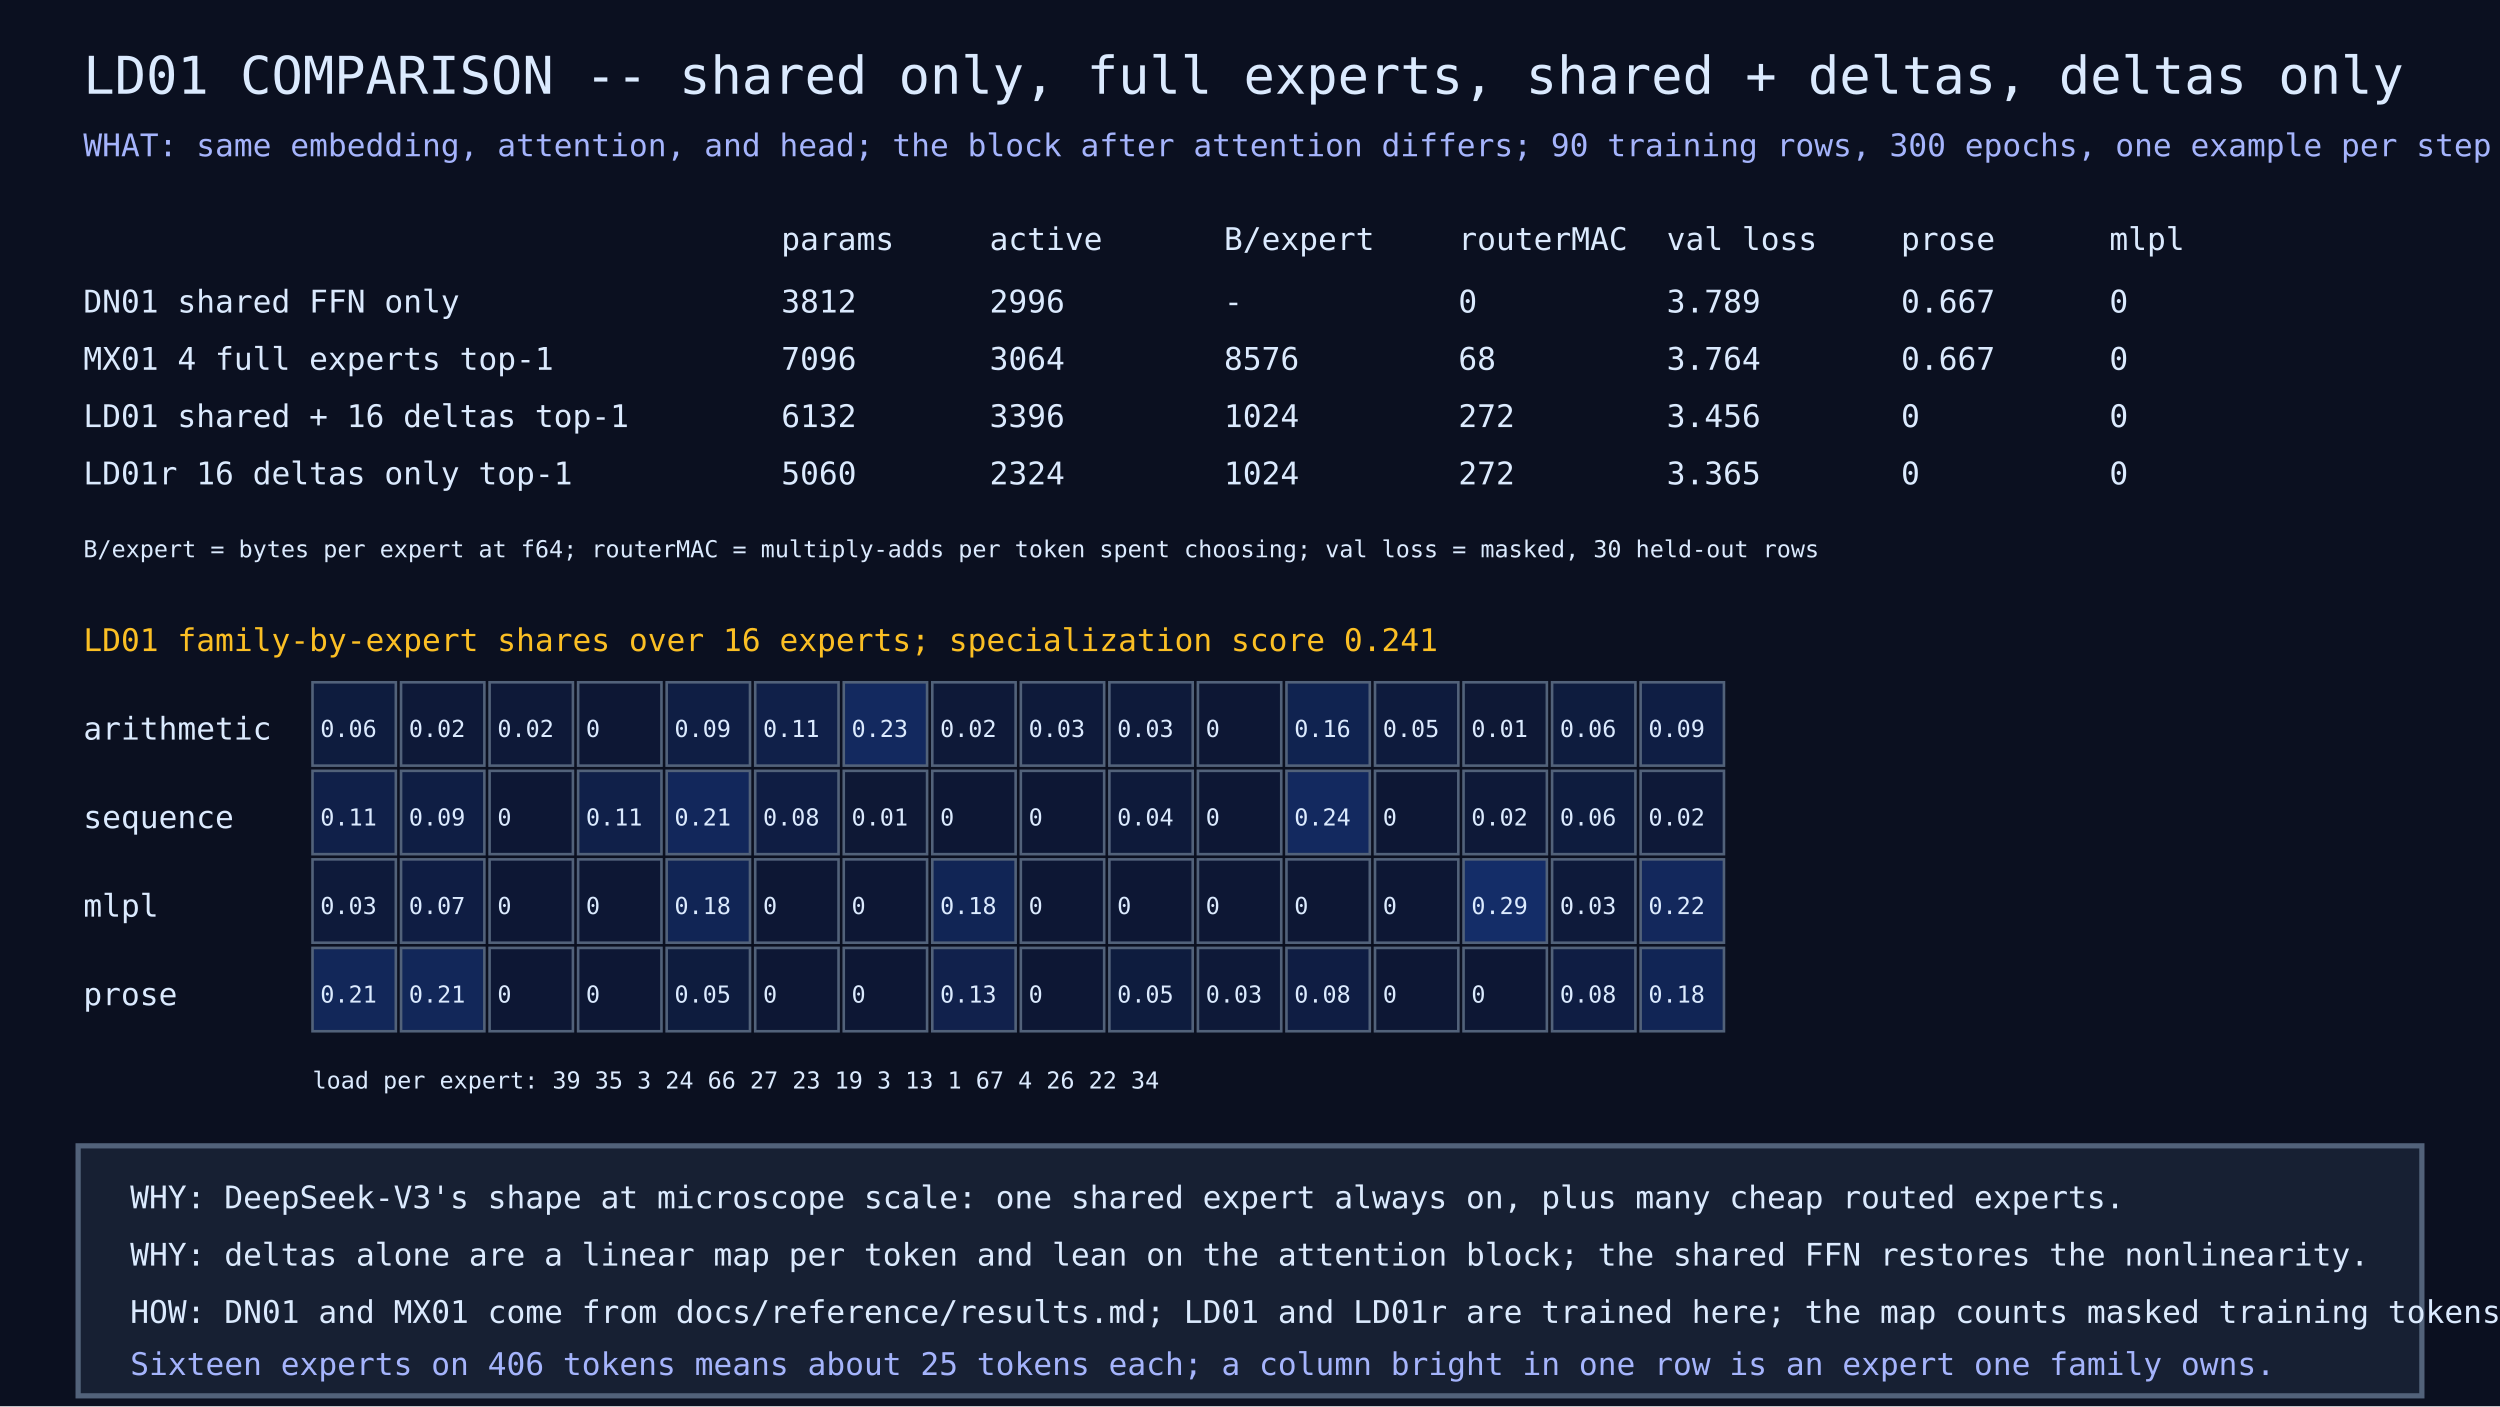
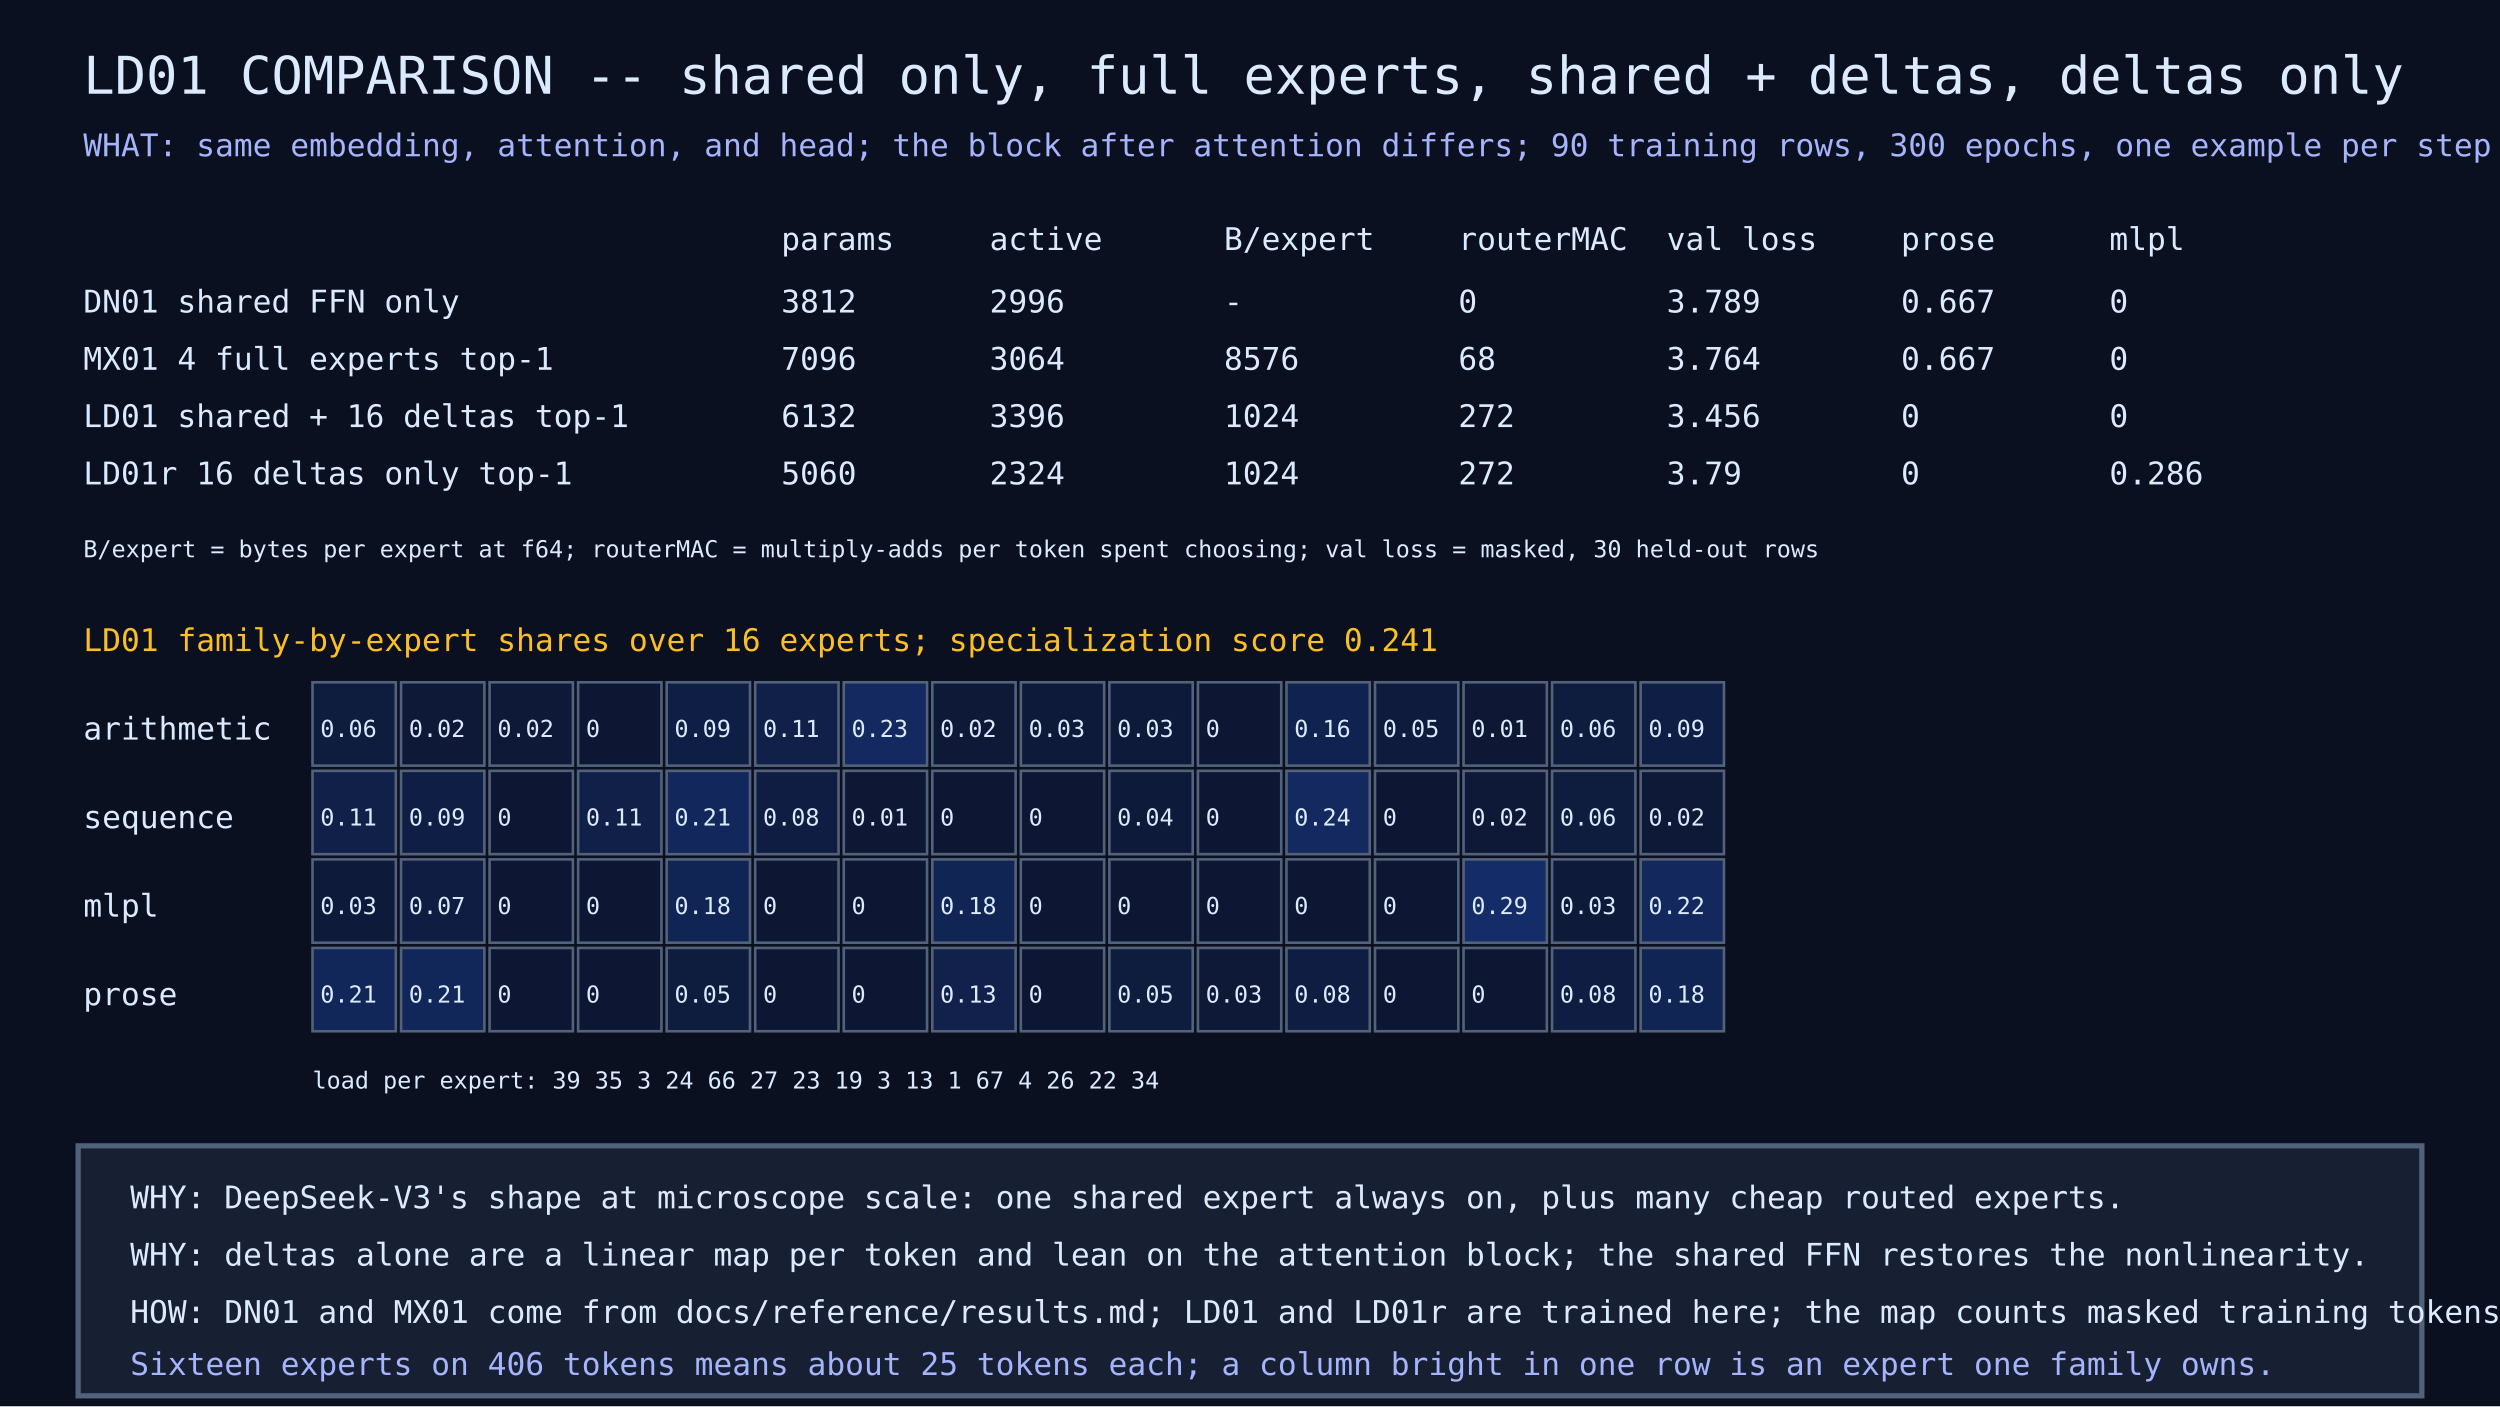
<svg xmlns="http://www.w3.org/2000/svg" viewBox="0 0 960 540" width="960" height="540" role="img">
  <style>text{font-family:ui-monospace,monospace;fill:#dbeafe;font-size:12px}.h{font-size:20px}.k{fill:#fbbf24}.s{font-size:9px}.m{fill:#a5b4fc}.panel{fill:#172033;stroke:#52627a;stroke-width:2}.cell{fill:#0f172a;stroke:#52627a}.pad{fill:#1e293b;stroke:#334155}.on{fill:#db2777}.t0{fill:#2563eb}.t1{fill:#16a34a}.t2{fill:#d97706}.t3{fill:#7c3aed}.tr{fill:#2563eb}.va{fill:#db2777}.l1{fill:none;stroke:#fbbf24;stroke-width:2}.l2{fill:none;stroke:#db2777;stroke-width:2}.l3{fill:none;stroke:#3b82f6;stroke-width:2}.l4{fill:none;stroke:#7c3aed;stroke-width:2}.axis{stroke:#52627a;stroke-width:1}.heat{fill:#2563eb;stroke:#52627a}.box{fill:#172033;stroke:#a5b4fc;stroke-width:1.5}</style>
  <rect width="960" height="540" fill="#0b1020" />
  <text x="32" y="36" class="h">LD01 COMPARISON -- shared only, full experts, shared + deltas, deltas only</text>
  <text x="32" y="60" class="m">WHAT: same embedding, attention, and head; the block after attention differs; 90 training rows, 300 epochs, one example per step</text>
  <text x="32" y="96" class="" />
  <text x="300" y="96" class="">params</text>
  <text x="380" y="96" class="">active</text>
  <text x="470" y="96" class="">B/expert</text>
  <text x="560" y="96" class="">routerMAC</text>
  <text x="640" y="96" class="">val loss</text>
  <text x="730" y="96" class="">prose</text>
  <text x="810" y="96" class="">mlpl</text>
  <text x="32" y="120" class="">DN01 shared FFN only</text>
  <text x="300" y="120" class="">3812</text>
  <text x="380" y="120" class="">2996</text>
  <text x="470" y="120" class="">-</text>
  <text x="560" y="120" class="">0</text>
  <text x="640" y="120" class="">3.789</text>
  <text x="730" y="120" class="">0.667</text>
  <text x="810" y="120" class="">0</text>
  <text x="32" y="142" class="">MX01 4 full experts top-1</text>
  <text x="300" y="142" class="">7096</text>
  <text x="380" y="142" class="">3064</text>
  <text x="470" y="142" class="">8576</text>
  <text x="560" y="142" class="">68</text>
  <text x="640" y="142" class="">3.764</text>
  <text x="730" y="142" class="">0.667</text>
  <text x="810" y="142" class="">0</text>
  <text x="32" y="164" class="">LD01 shared + 16 deltas top-1</text>
  <text x="300" y="164" class="">6132</text>
  <text x="380" y="164" class="">3396</text>
  <text x="470" y="164" class="">1024</text>
  <text x="560" y="164" class="">272</text>
  <text x="640" y="164" class="">3.456</text>
  <text x="730" y="164" class="">0</text>
  <text x="810" y="164" class="">0</text>
  <text x="32" y="186" class="">LD01r 16 deltas only top-1</text>
  <text x="300" y="186" class="">5060</text>
  <text x="380" y="186" class="">2324</text>
  <text x="470" y="186" class="">1024</text>
  <text x="560" y="186" class="">272</text>
-   <text x="640" y="186" class="">3.365</text>
+   <text x="640" y="186" class="">3.79</text>
  <text x="730" y="186" class="">0</text>
-   <text x="810" y="186" class="">0</text>
+   <text x="810" y="186" class="">0.286</text>
  <text x="32" y="214" class="s">B/expert = bytes per expert at f64; routerMAC = multiply-adds per token spent choosing; val loss = masked, 30 held-out rows</text>
  <text x="32" y="250" class="k">LD01 family-by-expert shares over 16 experts; specialization score 0.241</text>
  <rect x="120" y="262" width="32" height="32" class="heat" fill-opacity="0.15" />
  <text x="123" y="283" class="s">0.06</text>
  <rect x="154" y="262" width="32" height="32" class="heat" fill-opacity="0.12" />
  <text x="157" y="283" class="s">0.02</text>
  <rect x="188" y="262" width="32" height="32" class="heat" fill-opacity="0.12" />
  <text x="191" y="283" class="s">0.02</text>
  <rect x="222" y="262" width="32" height="32" class="heat" fill-opacity="0.1" />
  <text x="225" y="283" class="s">0</text>
  <rect x="256" y="262" width="32" height="32" class="heat" fill-opacity="0.18" />
  <text x="259" y="283" class="s">0.09</text>
  <rect x="290" y="262" width="32" height="32" class="heat" fill-opacity="0.2" />
  <text x="293" y="283" class="s">0.11</text>
  <rect x="324" y="262" width="32" height="32" class="heat" fill-opacity="0.31" />
  <text x="327" y="283" class="s">0.23</text>
  <rect x="358" y="262" width="32" height="32" class="heat" fill-opacity="0.12" />
  <text x="361" y="283" class="s">0.02</text>
  <rect x="392" y="262" width="32" height="32" class="heat" fill-opacity="0.13" />
  <text x="395" y="283" class="s">0.03</text>
  <rect x="426" y="262" width="32" height="32" class="heat" fill-opacity="0.13" />
  <text x="429" y="283" class="s">0.03</text>
  <rect x="460" y="262" width="32" height="32" class="heat" fill-opacity="0.1" />
  <text x="463" y="283" class="s">0</text>
  <rect x="494" y="262" width="32" height="32" class="heat" fill-opacity="0.24" />
  <text x="497" y="283" class="s">0.16</text>
  <rect x="528" y="262" width="32" height="32" class="heat" fill-opacity="0.14" />
  <text x="531" y="283" class="s">0.05</text>
  <rect x="562" y="262" width="32" height="32" class="heat" fill-opacity="0.11" />
  <text x="565" y="283" class="s">0.01</text>
  <rect x="596" y="262" width="32" height="32" class="heat" fill-opacity="0.15" />
  <text x="599" y="283" class="s">0.06</text>
  <rect x="630" y="262" width="32" height="32" class="heat" fill-opacity="0.18" />
  <text x="633" y="283" class="s">0.09</text>
  <rect x="120" y="296" width="32" height="32" class="heat" fill-opacity="0.2" />
  <text x="123" y="317" class="s">0.11</text>
  <rect x="154" y="296" width="32" height="32" class="heat" fill-opacity="0.18" />
  <text x="157" y="317" class="s">0.09</text>
  <rect x="188" y="296" width="32" height="32" class="heat" fill-opacity="0.1" />
  <text x="191" y="317" class="s">0</text>
  <rect x="222" y="296" width="32" height="32" class="heat" fill-opacity="0.2" />
  <text x="225" y="317" class="s">0.11</text>
  <rect x="256" y="296" width="32" height="32" class="heat" fill-opacity="0.29" />
  <text x="259" y="317" class="s">0.21</text>
  <rect x="290" y="296" width="32" height="32" class="heat" fill-opacity="0.17" />
  <text x="293" y="317" class="s">0.08</text>
  <rect x="324" y="296" width="32" height="32" class="heat" fill-opacity="0.11" />
  <text x="327" y="317" class="s">0.01</text>
  <rect x="358" y="296" width="32" height="32" class="heat" fill-opacity="0.1" />
  <text x="361" y="317" class="s">0</text>
  <rect x="392" y="296" width="32" height="32" class="heat" fill-opacity="0.1" />
  <text x="395" y="317" class="s">0</text>
  <rect x="426" y="296" width="32" height="32" class="heat" fill-opacity="0.13" />
  <text x="429" y="317" class="s">0.04</text>
  <rect x="460" y="296" width="32" height="32" class="heat" fill-opacity="0.1" />
  <text x="463" y="317" class="s">0</text>
  <rect x="494" y="296" width="32" height="32" class="heat" fill-opacity="0.31" />
  <text x="497" y="317" class="s">0.24</text>
  <rect x="528" y="296" width="32" height="32" class="heat" fill-opacity="0.1" />
  <text x="531" y="317" class="s">0</text>
  <rect x="562" y="296" width="32" height="32" class="heat" fill-opacity="0.12" />
  <text x="565" y="317" class="s">0.02</text>
  <rect x="596" y="296" width="32" height="32" class="heat" fill-opacity="0.15" />
  <text x="599" y="317" class="s">0.06</text>
  <rect x="630" y="296" width="32" height="32" class="heat" fill-opacity="0.12" />
  <text x="633" y="317" class="s">0.02</text>
  <rect x="120" y="330" width="32" height="32" class="heat" fill-opacity="0.13" />
  <text x="123" y="351" class="s">0.03</text>
  <rect x="154" y="330" width="32" height="32" class="heat" fill-opacity="0.17" />
  <text x="157" y="351" class="s">0.07</text>
  <rect x="188" y="330" width="32" height="32" class="heat" fill-opacity="0.1" />
  <text x="191" y="351" class="s">0</text>
  <rect x="222" y="330" width="32" height="32" class="heat" fill-opacity="0.1" />
  <text x="225" y="351" class="s">0</text>
  <rect x="256" y="330" width="32" height="32" class="heat" fill-opacity="0.26" />
  <text x="259" y="351" class="s">0.18</text>
  <rect x="290" y="330" width="32" height="32" class="heat" fill-opacity="0.1" />
  <text x="293" y="351" class="s">0</text>
  <rect x="324" y="330" width="32" height="32" class="heat" fill-opacity="0.1" />
  <text x="327" y="351" class="s">0</text>
  <rect x="358" y="330" width="32" height="32" class="heat" fill-opacity="0.26" />
  <text x="361" y="351" class="s">0.18</text>
  <rect x="392" y="330" width="32" height="32" class="heat" fill-opacity="0.1" />
  <text x="395" y="351" class="s">0</text>
  <rect x="426" y="330" width="32" height="32" class="heat" fill-opacity="0.1" />
  <text x="429" y="351" class="s">0</text>
  <rect x="460" y="330" width="32" height="32" class="heat" fill-opacity="0.1" />
  <text x="463" y="351" class="s">0</text>
  <rect x="494" y="330" width="32" height="32" class="heat" fill-opacity="0.1" />
  <text x="497" y="351" class="s">0</text>
  <rect x="528" y="330" width="32" height="32" class="heat" fill-opacity="0.1" />
  <text x="531" y="351" class="s">0</text>
  <rect x="562" y="330" width="32" height="32" class="heat" fill-opacity="0.36" />
  <text x="565" y="351" class="s">0.29</text>
  <rect x="596" y="330" width="32" height="32" class="heat" fill-opacity="0.13" />
  <text x="599" y="351" class="s">0.03</text>
  <rect x="630" y="330" width="32" height="32" class="heat" fill-opacity="0.3" />
  <text x="633" y="351" class="s">0.22</text>
  <rect x="120" y="364" width="32" height="32" class="heat" fill-opacity="0.28" />
  <text x="123" y="385" class="s">0.21</text>
  <rect x="154" y="364" width="32" height="32" class="heat" fill-opacity="0.28" />
  <text x="157" y="385" class="s">0.21</text>
  <rect x="188" y="364" width="32" height="32" class="heat" fill-opacity="0.1" />
  <text x="191" y="385" class="s">0</text>
  <rect x="222" y="364" width="32" height="32" class="heat" fill-opacity="0.1" />
  <text x="225" y="385" class="s">0</text>
  <rect x="256" y="364" width="32" height="32" class="heat" fill-opacity="0.15" />
  <text x="259" y="385" class="s">0.05</text>
  <rect x="290" y="364" width="32" height="32" class="heat" fill-opacity="0.1" />
  <text x="293" y="385" class="s">0</text>
  <rect x="324" y="364" width="32" height="32" class="heat" fill-opacity="0.1" />
  <text x="327" y="385" class="s">0</text>
  <rect x="358" y="364" width="32" height="32" class="heat" fill-opacity="0.22" />
  <text x="361" y="385" class="s">0.13</text>
  <rect x="392" y="364" width="32" height="32" class="heat" fill-opacity="0.1" />
  <text x="395" y="385" class="s">0</text>
  <rect x="426" y="364" width="32" height="32" class="heat" fill-opacity="0.15" />
  <text x="429" y="385" class="s">0.05</text>
  <rect x="460" y="364" width="32" height="32" class="heat" fill-opacity="0.12" />
  <text x="463" y="385" class="s">0.03</text>
  <rect x="494" y="364" width="32" height="32" class="heat" fill-opacity="0.17" />
  <text x="497" y="385" class="s">0.08</text>
  <rect x="528" y="364" width="32" height="32" class="heat" fill-opacity="0.1" />
  <text x="531" y="385" class="s">0</text>
  <rect x="562" y="364" width="32" height="32" class="heat" fill-opacity="0.1" />
  <text x="565" y="385" class="s">0</text>
  <rect x="596" y="364" width="32" height="32" class="heat" fill-opacity="0.17" />
  <text x="599" y="385" class="s">0.08</text>
  <rect x="630" y="364" width="32" height="32" class="heat" fill-opacity="0.26" />
  <text x="633" y="385" class="s">0.18</text>
  <text x="32" y="284" class="">arithmetic</text>
  <text x="32" y="318" class="">sequence</text>
  <text x="32" y="352" class="">mlpl</text>
  <text x="32" y="386" class="">prose</text>
  <text x="120" y="418" class="s">load per expert: 39  35  3  24  66  27  23  19  3  13  1  67  4  26  22  34</text>
  <rect x="30" y="440" width="900" height="96" class="panel" />
  <text x="50" y="464" class="">WHY: DeepSeek-V3's shape at microscope scale: one shared expert always on, plus many cheap routed experts.</text>
  <text x="50" y="486" class="">WHY: deltas alone are a linear map per token and lean on the attention block; the shared FFN restores the nonlinearity.</text>
  <text x="50" y="508" class="">HOW: DN01 and MX01 come from docs/reference/results.md; LD01 and LD01r are trained here; the map counts masked training tokens.</text>
  <text x="50" y="528" class="m">Sixteen experts on 406 tokens means about 25 tokens each; a column bright in one row is an expert one family owns.</text>
</svg>
